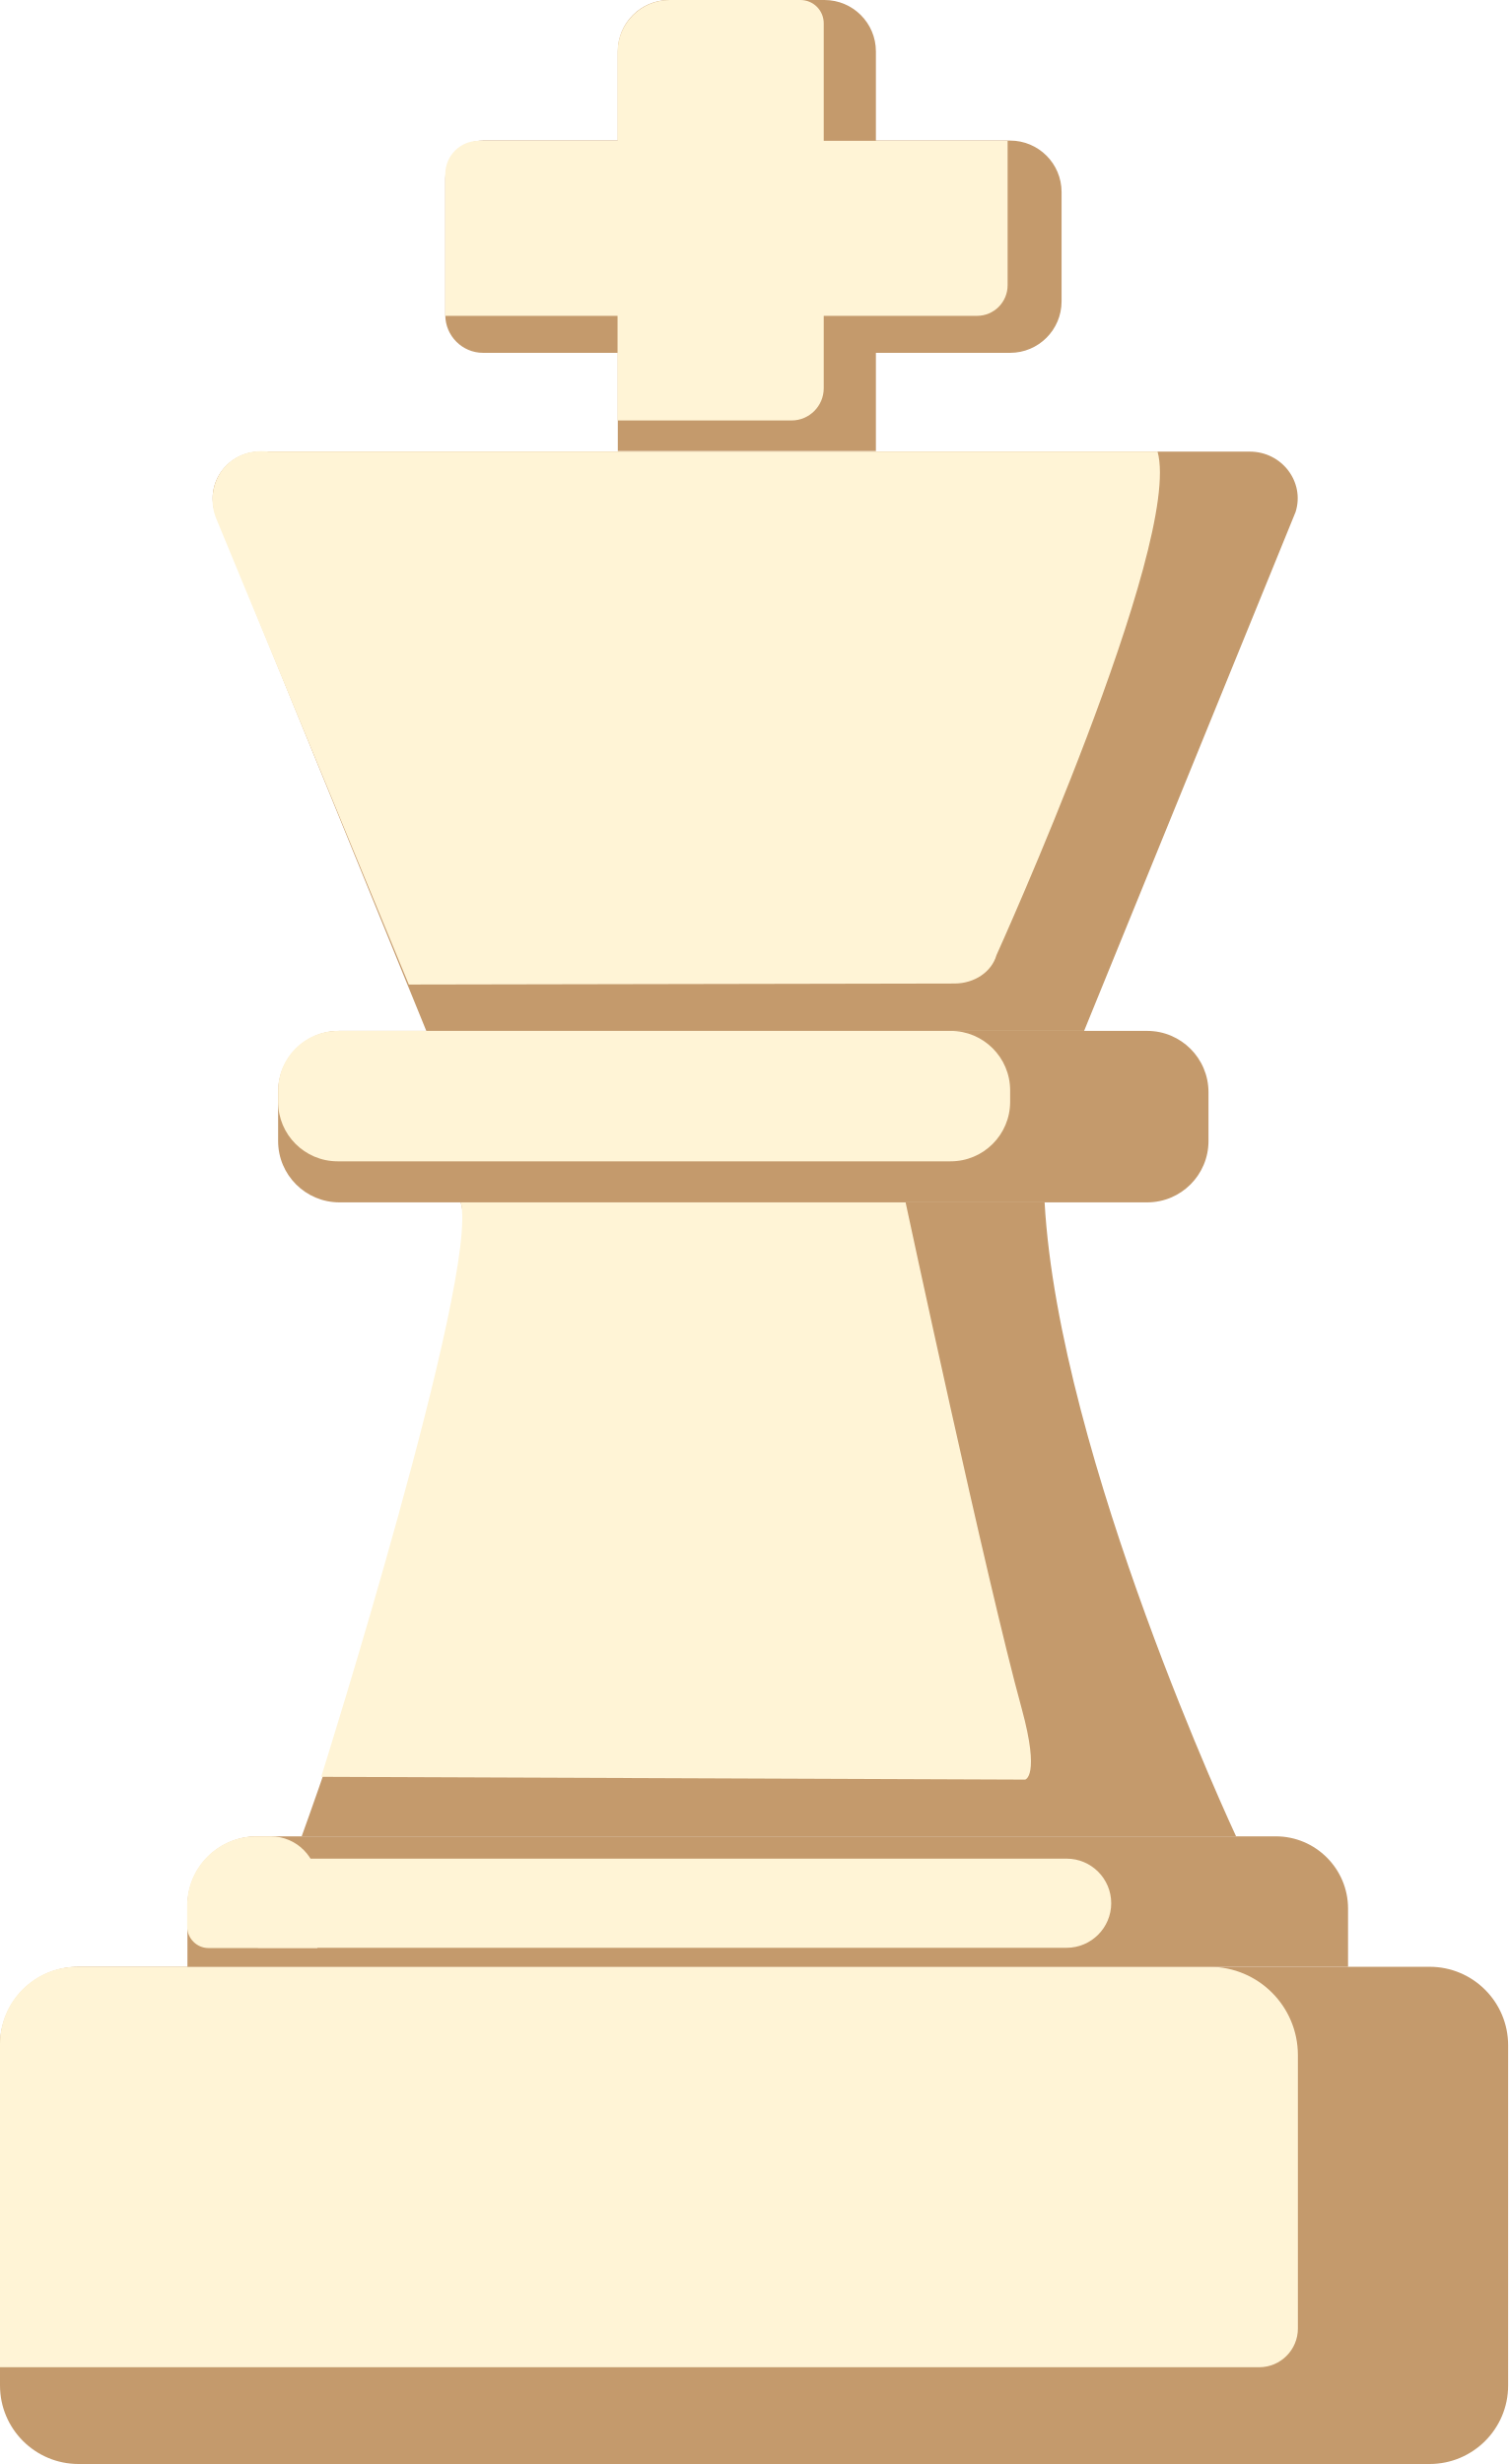
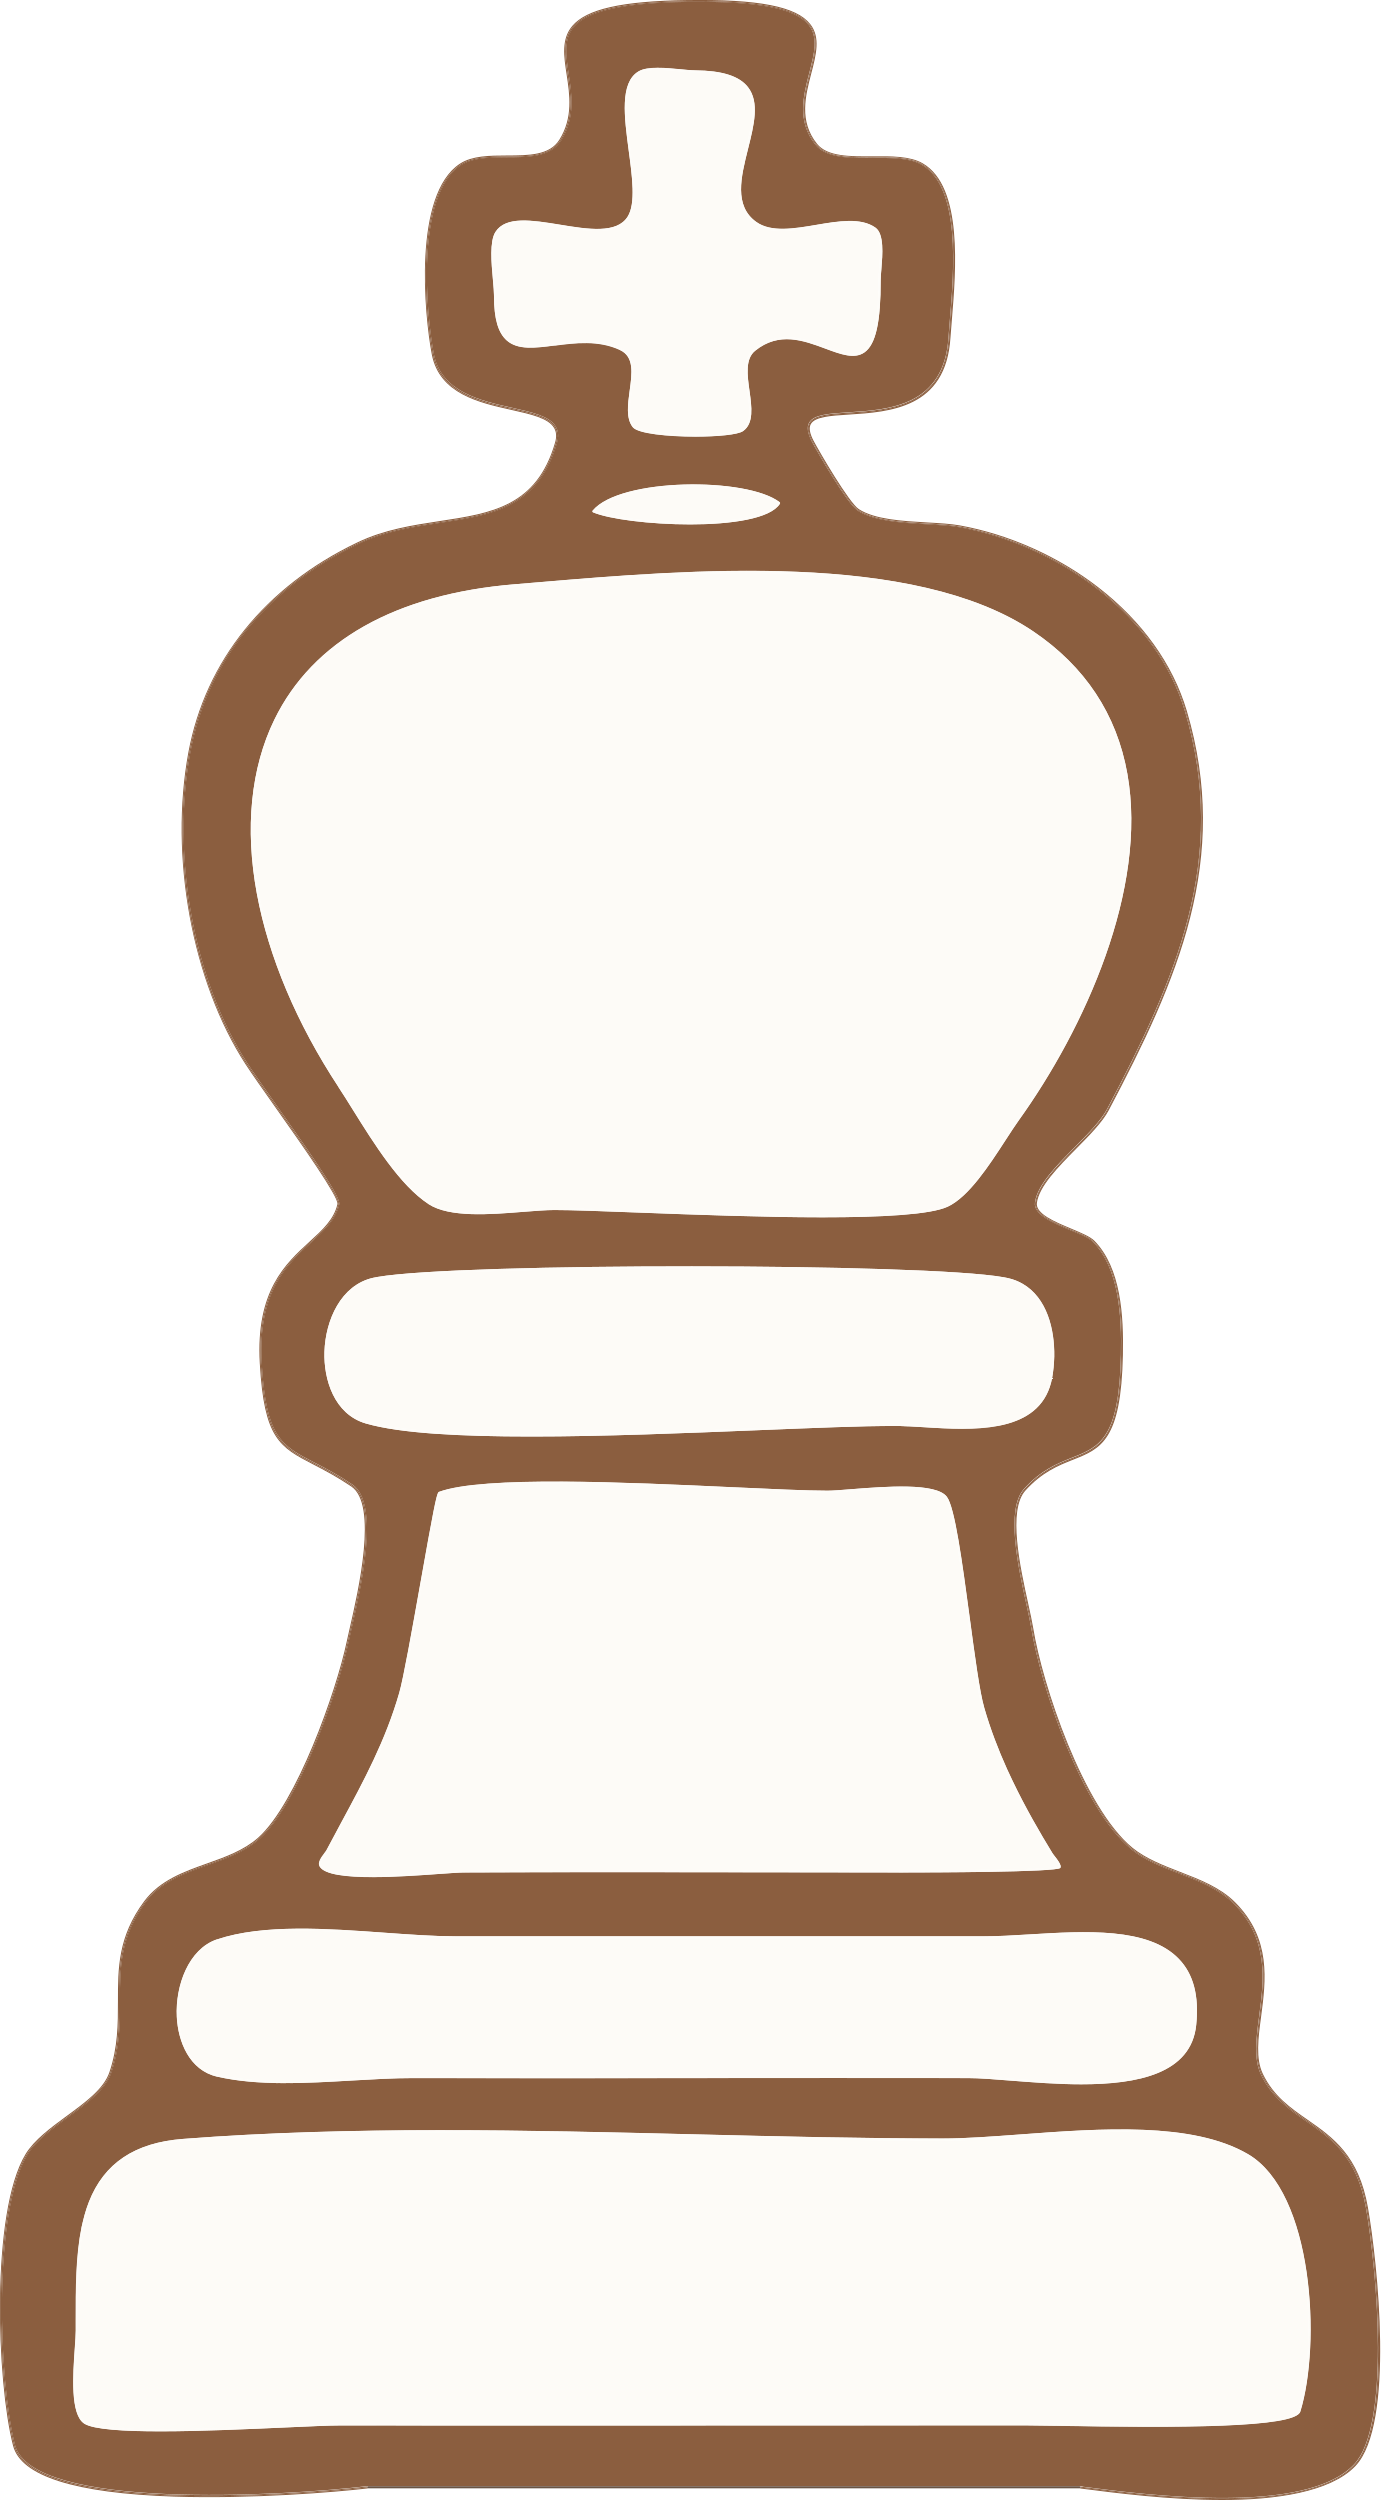
- <svg xmlns="http://www.w3.org/2000/svg" id="Layer_1" data-name="Layer 1" viewBox="0 0 59.54 97.28">
+ <svg xmlns="http://www.w3.org/2000/svg" id="Layer_1" data-name="Layer 1" viewBox="0 0 166.88 302.28">
  <defs>
    <style>
      .cls-1 {
-         fill: #fff4d6;
+         fill: #fdfbf7;
      }

      .cls-2 {
-         fill: #c49a6c;
+         fill: #4a2f1d;
+       }
+ 
+       .cls-3 {
+         fill: #8b5e3f;
      }
    </style>
  </defs>
-   <rect class="cls-2" y="77.65" width="59.54" height="19.63" rx="3.1" ry="3.1" />
-   <path class="cls-1" d="M3.04,77.65h44.71c1.93,0,3.49,1.56,3.49,3.49v10.79c0,.84-.68,1.53-1.53,1.53H0v-12.77c0-1.68,1.36-3.04,3.04-3.04Z" />
-   <path class="cls-2" d="M10.15,72.5h40.22c1.57,0,2.85,1.28,2.85,2.85v2.3H7.4v-2.39c0-1.52,1.24-2.76,2.76-2.76Z" />
-   <g>
-     <path class="cls-1" d="M10.19,73.38h31.92c.97,0,1.76.79,1.76,1.76h0c0,.97-.79,1.76-1.76,1.76H10.19v-3.53h0Z" />
-     <path class="cls-1" d="M10.12,72.5h.57c1.02,0,1.84.83,1.84,1.84v2.57h-4.3c-.46,0-.84-.38-.84-.84v-.85c0-1.5,1.22-2.72,2.72-2.72Z" />
-   </g>
-   <path class="cls-2" d="M48.8,72.5s-6.99-14.93-7.56-25.03h-23.05c1.21,4.46-6.28,25.03-6.28,25.03h36.89Z" />
-   <path class="cls-1" d="M12.68,70.15s6.25-19.83,5.51-22.69h17.56s3.21,15,4.59,20.01c.73,2.68.13,2.79.13,2.79l-27.79-.11Z" />
-   <rect class="cls-2" x="10.98" y="40.7" width="36.73" height="6.77" rx="2.42" ry="2.42" />
-   <rect class="cls-1" x="10.98" y="40.7" width="28.9" height="5.15" rx="2.35" ry="2.35" />
-   <path class="cls-2" d="M42.81,40.7h-25.98l-8.35-20.49c-.37-1.19.54-2.38,1.81-2.38h39.05c1.27,0,2.18,1.2,1.81,2.38l-8.35,20.49Z" />
-   <path class="cls-1" d="M45.69,17.83H10.62c-1.67-.2-2.57,1.31-2.11,2.58l7.63,18.46,21.54-.04c.79,0,1.47-.46,1.66-1.12,0,0,7.36-16.26,6.36-19.88Z" />
-   <path class="cls-2" d="M26.42,0h6.13c1.12,0,2.03.91,2.03,2.03v15.78h-10.19V2.03c0-1.12.91-2.03,2.03-2.03Z" />
-   <path class="cls-2" d="M27.05-2.41h5.41c.82,0,1.49.67,1.49,1.49v20.81c0,1.12-.91,2.03-2.03,2.03h-4.32c-1.12,0-2.03-.91-2.03-2.03V-.92c0-.82.67-1.49,1.49-1.49Z" transform="translate(19.99 39.5) rotate(-90)" />
-   <path class="cls-1" d="M26.44,0h5.16c.51,0,.92.41.92.92v14.41c0,.7-.57,1.27-1.27,1.27h-6.87V2.06c0-1.13.92-2.06,2.06-2.06Z" />
-   <path class="cls-1" d="M18.89,5.56h20.89v5.7c0,.67-.54,1.21-1.21,1.21h-20.99v-5.6c0-.72.59-1.31,1.31-1.31Z" />
+   <path class="cls-3" d="M130.91,300.67c8.06,1.04,26.92,3.48,32.79-2.67,4.39-4.59,2.88-22.89,1.46-31.03-1.08-6.2-4.18-8.37-7.19-10.46-2.14-1.49-4.16-2.9-5.49-5.64-.92-1.91-.59-4.41-.24-7.07.58-4.36,1.23-9.3-3.06-13.62-1.77-1.77-4.23-2.73-6.62-3.65-2.05-.79-4.17-1.61-5.79-2.95-5.96-4.89-10.96-19.78-12.08-26.75-.12-.72-.33-1.69-.58-2.82-1.01-4.58-2.53-11.5-.3-13.98,2.07-2.3,4.07-3.09,5.83-3.79,3.3-1.31,5.69-2.25,5.89-12.44.1-4.65-.2-10.4-3.37-13.64-.45-.46-1.54-.92-2.71-1.4-2.12-.89-4.53-1.9-4.31-3.39.3-2.1,2.6-4.43,4.83-6.68,1.62-1.64,3.15-3.19,3.89-4.59,8.31-15.72,14.75-30.19,9.41-48.13-1.67-5.6-5.34-10.71-10.62-14.79-4.81-3.72-10.72-6.36-16.63-7.43-1.09-.2-2.47-.27-3.93-.36-3-.17-6.4-.36-8.38-1.65-1.28-.83-4.93-7.17-5.57-8.4-.5-.98-.6-1.71-.31-2.23.56-.99,2.42-1.11,4.78-1.26,4.87-.31,11.53-.73,12.07-9.05.04-.63.1-1.37.17-2.16.5-5.97,1.33-15.96-3.4-18.72-1.46-.85-3.75-.83-5.96-.82-2.74.02-5.57.04-6.89-1.6-2.28-2.84-1.46-5.97-.74-8.72.59-2.28,1.11-4.25-.07-5.75-1.59-2.03-6.26-2.92-14.74-2.8-7.67.11-12.01,1.08-13.67,3.04-1.26,1.49-.96,3.43-.62,5.67.38,2.48.81,5.3-.92,8.06-1.25,1.99-3.95,2.01-6.56,2.02-2.02.01-4.11.02-5.52.94-5.58,3.62-4.22,18.05-3.31,22.82.88,4.6,5.61,5.66,9.41,6.51,2.46.55,4.59,1.02,5.34,2.29.32.55.37,1.2.14,1.99-2.29,7.85-7.78,8.68-14.14,9.65-3.28.5-6.66,1.01-9.89,2.56-11.06,5.29-18.27,14.23-20.3,25.19-2.33,12.54.43,27.63,6.86,37.54.75,1.16,2.08,3.03,3.6,5.2,4.4,6.23,7.75,11.07,7.55,11.92-.44,1.92-1.84,3.19-3.45,4.67-2.86,2.61-6.42,5.86-5.93,14.49.51,9.02,2.35,9.97,6.37,12.05,1.32.68,2.81,1.45,4.59,2.65,3.39,2.29,1.04,12.51-.09,17.42-.14.62-.26,1.15-.35,1.56-1.29,6.13-6.13,19.73-10.8,23.89-1.74,1.55-4.03,2.37-6.25,3.16-2.78.99-5.65,2.01-7.49,4.49-3.12,4.2-3.12,7.96-3.12,11.94,0,2.75,0,5.58-1.05,8.68-.7,2.05-2.91,3.68-5.25,5.39-1.91,1.41-3.89,2.86-4.9,4.54-4.2,6.93-3.46,27.44-1.49,35.06,2.05,7.95,32.28,6.21,42.7,4.97h.01s0,0,0,0h86s.01,0,.02,0l.35.05ZM67.07,41.78c-2.39.31-4.46.57-5.8-.61-1.05-.93-1.54-2.62-1.54-5.34,0-.49-.06-1.17-.13-1.96-.19-2.08-.42-4.67.3-5.81,1.24-1.95,4.43-1.43,7.8-.88,3.38.55,6.87,1.12,8.19-.98.99-1.58.55-4.82.13-7.95-.54-4.06-1.11-8.26,1.19-9.61,1.07-.63,3.29-.42,5.08-.25.67.06,1.3.13,1.76.13,3.26.02,5.35.69,6.39,2.04,1.41,1.82.72,4.56,0,7.45-.85,3.39-1.73,6.89,1,8.84,1.79,1.28,4.57.81,7.27.35,2.65-.45,5.39-.91,7.14.34,1.06.76.86,3.23.71,5.03-.04.51-.08.94-.08,1.26.01,5.12-.59,7.83-1.97,8.79-1.21.84-2.83.24-4.71-.46-2.63-.98-5.61-2.09-8.5.26-1.22.99-.95,2.96-.68,4.87.27,1.92.55,3.91-.78,4.84-.62.44-3.1.67-5.76.67-3.33,0-6.95-.36-7.57-1.14-.84-1.06-.6-2.76-.38-4.4.29-2.12.57-4.12-1.17-4.93-2.61-1.21-5.42-.85-7.9-.53ZM94.3,60.89c-1.14,1.84-5.9,2.51-10.84,2.51s-9.82-.64-11.76-1.46c-.04-.02-.06-.05-.07-.09,0-.04,0-.08.02-.11,3.3-3.99,18.64-4.08,22.61-1.02.05.04.06.11.03.17ZM40.93,131.44c-5.04-7.66-8.46-15.74-9.87-23.37-1.47-7.91-.74-15.19,2.11-21.04,4.64-9.53,14.69-15.2,29.07-16.38.93-.08,1.89-.16,2.88-.24,18.06-1.52,45.36-3.83,59.83,5.95,6.25,4.23,10.08,10.01,11.36,17.2,2.49,13.94-5.15,30.79-13.14,41.92-.47.66-1.01,1.49-1.58,2.37-1.98,3.05-4.44,6.85-6.99,8.05-2.09.98-8.06,1.29-15.15,1.29s-15.53-.32-22.17-.57c-4.36-.17-8.13-.31-10.24-.31-1.04,0-2.38.11-3.79.22-3.97.32-8.91.72-11.44-.94-3.46-2.26-6.61-7.33-9.15-11.4-.61-.99-1.2-1.92-1.74-2.74ZM44.25,172.12c-3.87-1.12-5.12-5.37-5.02-8.67.12-3.83,2-8.08,5.9-8.95.16-.03.33-.07.52-.1,9.95-1.73,66.18-1.7,75.73.04.18.03.35.07.5.1.67.15,1.26.39,1.79.7,2.91,1.7,3.85,5.48,3.8,8.78-.02.9-.11,1.77-.25,2.55-1.17,6.4-8.4,6.41-14.26,6.07-.45-.03-.89-.05-1.32-.08-.61-.04-1.2-.08-1.76-.1-.04,0-.08,0-.11,0,0,0,0,0-.01,0-.59-.03-1.16-.05-1.67-.05h-.03c-3.94,0-9.65.24-16.26.51-8.85.36-18.8.77-27.54.77s-15.88-.38-20-1.57ZM39.22,224.09c.11-.15.21-.27.26-.36.6-1.13,1.2-2.25,1.79-3.35,2.76-5.11,5.36-9.94,7.01-15.67.51-1.76,1.56-7.67,2.58-13.38,1.51-8.52,1.92-10.59,2.16-10.89.02-.02.03-.03.05-.04,5.29-1.97,22.76-1.16,35.51-.57,4.77.22,8.89.41,11.48.42.63,0,1.67-.08,2.88-.18,4.08-.33,10.24-.82,11.55.91.98,1.27,1.88,8.02,2.76,14.56.62,4.65,1.21,9.05,1.77,10.97.74,2.57,1.69,5.04,2.74,7.37.22.48.44.96.67,1.43,1.58,3.3,3.31,6.28,4.84,8.78.02.03.04.06.08.11.03.04.08.1.12.16.38.48.69.91.77,1.22.02.1.02.19-.02.27-.29.53-16,.56-19.15.56-5.03,0-10.05-.01-15.08-.02-12.43-.02-25.28-.04-37.92.02-.56,0-1.6.08-2.91.17-2.34.17-5.41.39-8.13.39-3.11,0-5.77-.29-6.35-1.27-.28-.48.21-1.13.56-1.6ZM26.23,234.5c5.59-1.89,13.42-1.31,20.32-.81,3.06.22,5.94.43,8.49.43,10.67,0,21.33,0,32,0,10.67,0,21.33,0,32,0,1.64,0,3.49-.11,5.44-.23,6.73-.41,14.36-.88,18.05,2.96,1.77,1.84,2.46,4.45,2.1,7.98-.6,5.91-7.1,7.18-13.89,7.18-2.92,0-5.89-.24-8.46-.44-2.07-.16-3.86-.31-5.24-.31-10.82-.02-21.82-.01-32.46,0-11.32.01-23.03.03-34.54,0h-.15c-2.29,0-4.72.14-7.3.29-5.62.33-11.43.66-16.35-.47-3.36-.78-4.72-4.25-4.87-7.23-.19-3.77,1.42-8.19,4.85-9.36ZM127.64,293.3c-1.61-.03-2.88-.05-3.6-.05-10.63,0-21.27,0-31.9.01-16.75.01-34.06.02-51.1,0-1.25,0-3.56.11-6.49.24-4.56.21-10.33.47-15.14.47-4.43,0-8.06-.22-9.19-.92-1.74-1.09-1.39-5.96-1.16-9.19.06-.84.11-1.57.11-2.05v-1.21c0-3.87,0-7.85.71-11.34.1-.5.22-.99.36-1.46.15-.55.33-1.08.53-1.59,1.83-4.66,5.54-7.14,11.34-7.59,20.41-1.58,41.6-1.06,62.09-.55,9.83.24,19.99.49,29.85.5,2.68,0,5.88-.24,9.28-.49,9.77-.73,20.83-1.55,27.56,2.37,7.94,4.62,8.86,22.97,6.34,31.14-.6,1.95-14.57,1.97-29.57,1.7Z" />
+   <path class="cls-3" d="M21.03,301.87c9.31.31,19.46-.52,23.51-1-.06,0-.11-.05-.12-.11-7.95.93-40.54,3.38-42.72-5.07-2-7.73-2.74-28.17,1.5-35.16,2.23-3.69,8.86-6.17,10.14-9.91,2.56-7.51-1.14-13.48,4.19-20.65,3.35-4.5,9.86-4.2,13.76-7.67,4.71-4.2,9.49-17.79,10.76-23.82.74-3.54,4.24-16.32.49-18.85-7.36-4.97-10.33-2.83-11.01-14.8-.77-13.43,8.15-13.86,9.38-19.19.28-1.25-8.65-13.19-11.14-17.03-6.76-10.42-9.12-25.55-6.88-37.63,2.18-11.77,9.97-20.31,20.37-25.28,9.46-4.52,20.51-.3,23.96-12.13,1.71-5.91-13.21-1.99-14.89-10.73-1.08-5.62-2.08-19.42,3.36-22.95,3.27-2.13,9.88.53,12.04-2.92C72.76,8.93,59.25.49,83.04.14c26.88-.39,9.39,9.5,15.65,17.31,2.33,2.9,9.5.46,12.81,2.39,5.44,3.17,3.63,15.69,3.29,20.99-.94,14.43-20.21,5.42-16.56,12.48.72,1.37,4.3,7.55,5.53,8.35,2.91,1.89,8.92,1.39,12.27,1.99,11.6,2.1,23.77,10.34,27.34,22.31,5.35,17.98-1.23,32.72-9.42,48.22-1.79,3.39-8.19,7.69-8.7,11.23-.32,2.2,5.71,3.39,6.98,4.69,3.31,3.38,3.5,9.4,3.41,13.73-.31,15.66-5.8,9.69-11.75,16.31-2.73,3.04.33,13.09.91,16.69,1.16,7.19,6.24,21.91,12.04,26.67,3.49,2.86,9.1,3.27,12.42,6.6,7.01,7.06.95,15.81,3.33,20.72,3.23,6.65,10.85,5.57,12.69,16.13,1.12,6.42,3.24,26.2-1.49,31.14-5.97,6.25-25.22,3.7-33.13,2.68,0,.06-.06.11-.12.11h0l.34.04c3.96.51,10.53,1.36,16.9,1.36s13.06-.92,16.1-4.1c4.82-5.03,2.66-24.74,1.52-31.25-1.1-6.31-4.25-8.5-7.29-10.62-2.11-1.47-4.11-2.86-5.41-5.54-.89-1.84-.57-4.31-.22-6.92.58-4.42,1.25-9.42-3.13-13.83-1.8-1.81-4.29-2.77-6.7-3.7-2.03-.79-4.13-1.6-5.73-2.91-5.91-4.85-10.88-19.66-12-26.59-.12-.72-.33-1.7-.58-2.83-1-4.53-2.5-11.37-.36-13.76,2.03-2.25,4-3.03,5.74-3.72,3.39-1.34,5.84-2.31,6.05-12.67.1-4.7-.21-10.51-3.45-13.82-.48-.49-1.6-.96-2.79-1.46-2.04-.85-4.35-1.82-4.16-3.13.29-2.01,2.56-4.31,4.76-6.54,1.63-1.65,3.17-3.21,3.93-4.65,8.33-15.77,14.79-30.29,9.43-48.31-1.69-5.65-5.39-10.81-10.7-14.92-4.84-3.75-10.79-6.4-16.73-7.48-1.11-.2-2.49-.28-3.96-.36-2.97-.17-6.33-.36-8.26-1.61-1.17-.76-4.71-6.83-5.49-8.3-.46-.89-.56-1.55-.31-1.99.5-.88,2.39-1,4.58-1.14,4.96-.32,11.75-.75,12.3-9.28.04-.63.1-1.35.17-2.15.5-6.03,1.35-16.12-3.52-18.95-1.52-.89-3.84-.87-6.09-.85-2.69.02-5.45.04-6.69-1.51-2.2-2.74-1.4-5.8-.7-8.5.59-2.25,1.14-4.37-.11-5.96C96.32.78,91.71-.12,83.04.01c-7.85.12-12.12,1.08-13.85,3.13-1.33,1.58-1.02,3.66-.68,5.87.37,2.44.8,5.21-.88,7.89-1.17,1.88-3.69,1.89-6.35,1.9-2.06.01-4.18.02-5.65.98-5.7,3.7-4.34,18.27-3.42,23.08.92,4.76,5.73,5.84,9.6,6.7,2.4.54,4.48,1,5.18,2.18.29.49.33,1.07.12,1.79-2.24,7.7-7.66,8.52-13.93,9.47-3.29.5-6.7,1.02-9.96,2.58-11.14,5.32-18.39,14.33-20.44,25.37-2.34,12.6.44,27.76,6.9,37.72.76,1.17,2.08,3.04,3.61,5.21,3.25,4.6,7.7,10.91,7.51,11.72-.43,1.84-1.79,3.09-3.38,4.54-2.9,2.65-6.51,5.94-6.01,14.69.52,9.16,2.39,10.13,6.5,12.26,1.31.68,2.8,1.45,4.56,2.64,3.25,2.19.84,12.68-.19,17.16-.14.62-.27,1.15-.35,1.56-1.28,6.1-6.1,19.63-10.72,23.75-1.71,1.52-3.97,2.33-6.17,3.11-2.81,1-5.72,2.04-7.61,4.58-3.17,4.27-3.17,8.07-3.17,12.09,0,2.73,0,5.54-1.04,8.6-.68,1.98-2.85,3.58-5.16,5.27-1.93,1.42-3.93,2.89-4.97,4.61-4.23,6.98-3.5,27.6-1.51,35.26.95,3.68,7.49,5.75,19.45,6.15Z" />
+   <path class="cls-3" d="M9.88,269.27c-.72,3.49-.72,7.47-.71,11.34v1.21s0-1.21,0-1.21c0-3.87,0-7.85.71-11.34Z" />
+   <path class="cls-3" d="M41.04,293.27c17.04.02,34.35,0,51.1,0-16.75.01-34.06.02-51.1,0Z" />
+   <path class="cls-3" d="M50.04,251.27c11.51.03,23.22.02,34.54,0-11.32.01-23.03.03-34.54,0Z" />
+   <path class="cls-3" d="M42.6,251.56c2.57-.15,5-.29,7.3-.29h.15s-.1,0-.15,0c-2.29,0-4.73.14-7.3.29Z" />
+   <path class="cls-3" d="M44.54,300.62h-.01c-10.43,1.24-40.65,2.98-42.7-4.97-1.97-7.63-2.72-28.14,1.49-35.06,1.01-1.68,2.99-3.13,4.9-4.54,2.34-1.72,4.54-3.34,5.25-5.39,1.06-3.09,1.05-5.93,1.05-8.68,0-3.98,0-7.74,3.12-11.94,1.84-2.48,4.72-3.5,7.49-4.49,2.21-.79,4.5-1.61,6.25-3.16,4.66-4.16,9.51-17.76,10.8-23.89.08-.41.21-.94.35-1.56,1.13-4.91,3.48-15.13.09-17.42-1.78-1.2-3.27-1.97-4.59-2.65-4.02-2.08-5.86-3.03-6.37-12.05-.5-8.63,3.07-11.88,5.93-14.49,1.61-1.47,3.01-2.74,3.45-4.67.19-.86-3.16-5.69-7.55-11.92-1.53-2.17-2.85-4.04-3.6-5.2-6.43-9.91-9.19-25-6.86-37.54,2.03-10.96,9.24-19.9,20.3-25.19,3.23-1.54,6.61-2.06,9.89-2.56,6.36-.97,11.85-1.8,14.14-9.65.23-.79.18-1.44-.14-1.99-.75-1.27-2.88-1.75-5.34-2.29-3.8-.85-8.52-1.91-9.41-6.51-.92-4.77-2.28-19.2,3.31-22.82,1.41-.92,3.5-.93,5.52-.94,2.61-.01,5.31-.03,6.56-2.02,1.73-2.76,1.3-5.58.92-8.06-.34-2.24-.64-4.18.62-5.67,1.66-1.96,6-2.93,13.67-3.04,8.48-.12,13.15.77,14.74,2.8,1.17,1.5.66,3.47.07,5.75-.72,2.76-1.54,5.88.74,8.72,1.32,1.64,4.15,1.62,6.89,1.6,2.21-.02,4.5-.03,5.96.82,4.73,2.76,3.9,12.75,3.4,18.72-.07.79-.13,1.53-.17,2.16-.54,8.32-7.2,8.74-12.07,9.05-2.36.15-4.22.27-4.78,1.26-.3.53-.2,1.26.31,2.23.65,1.23,4.29,7.56,5.57,8.4,1.98,1.29,5.38,1.48,8.38,1.65,1.46.08,2.84.16,3.93.36,5.91,1.07,11.81,3.71,16.63,7.43,5.27,4.08,8.95,9.19,10.62,14.79,5.34,17.93-1.1,32.41-9.41,48.13-.74,1.41-2.27,2.95-3.89,4.59-2.22,2.25-4.52,4.58-4.83,6.68-.22,1.49,2.19,2.5,4.31,3.39,1.16.49,2.26.95,2.71,1.4,3.17,3.24,3.47,8.99,3.37,13.64-.2,10.19-2.59,11.14-5.89,12.44-1.76.7-3.76,1.49-5.83,3.79-2.23,2.48-.71,9.4.3,13.98.25,1.13.46,2.1.58,2.82,1.12,6.96,6.12,21.85,12.08,26.75,1.63,1.33,3.75,2.15,5.79,2.95,2.38.92,4.85,1.87,6.62,3.65,4.29,4.32,3.64,9.26,3.06,13.62-.35,2.65-.68,5.16.24,7.07,1.33,2.74,3.35,4.15,5.49,5.64,3,2.09,6.11,4.25,7.19,10.46,1.42,8.14,2.93,26.45-1.46,31.03-5.87,6.14-24.74,3.71-32.79,2.67l-.35-.05s0,0-.02,0c.07,0,.12.06.12.12,0,0,0,0,0,.02,7.91,1.02,27.16,3.57,33.13-2.68,4.73-4.94,2.61-24.72,1.49-31.14-1.84-10.56-9.46-9.48-12.69-16.13-2.38-4.91,3.68-13.66-3.33-20.72-3.32-3.33-8.93-3.74-12.42-6.6-5.8-4.76-10.88-19.48-12.04-26.67-.58-3.6-3.64-13.65-.91-16.69,5.95-6.62,11.44-.65,11.75-16.31.09-4.33-.1-10.35-3.41-13.73-1.27-1.3-7.3-2.49-6.98-4.69.51-3.54,6.91-7.84,8.7-11.23,8.19-15.5,14.77-30.24,9.42-48.22-3.57-11.97-15.74-20.21-27.34-22.31-3.35-.6-9.36-.1-12.27-1.99-1.23-.8-4.81-6.98-5.53-8.35-3.65-7.06,15.62,1.95,16.56-12.48.34-5.3,2.15-17.82-3.29-20.99-3.31-1.93-10.48.51-12.81-2.39C92.43,9.64,109.92-.25,83.04.14c-23.79.35-10.28,8.79-15.31,16.83-2.16,3.45-8.77.79-12.04,2.92-5.44,3.53-4.44,17.33-3.36,22.95,1.68,8.74,16.6,4.82,14.89,10.73-3.45,11.83-14.5,7.61-23.96,12.13-10.4,4.97-18.19,13.51-20.37,25.28-2.24,12.08.12,27.21,6.88,37.63,2.49,3.84,11.42,15.78,11.14,17.03-1.23,5.33-10.15,5.76-9.38,19.19.68,11.97,3.65,9.83,11.01,14.8,3.75,2.53.25,15.31-.49,18.85-1.27,6.03-6.05,19.62-10.76,23.82-3.9,3.47-10.41,3.17-13.76,7.67-5.33,7.17-1.63,13.14-4.19,20.65-1.28,3.74-7.91,6.22-10.14,9.91-4.24,6.99-3.5,27.43-1.5,35.16,2.18,8.45,34.77,6,42.72,5.07,0,0,0,0,0-.01,0-.07.05-.12.12-.12Z" />
+   <path class="cls-3" d="M56.04,226.4c12.64-.06,25.5-.04,37.92-.02-12.43-.02-25.28-.04-37.92.02Z" />
+   <path class="cls-3" d="M127.33,224.2s-.06-.08-.08-.11c-1.53-2.51-3.26-5.48-4.84-8.78,1.58,3.3,3.31,6.28,4.84,8.78.02.03.04.06.08.11Z" />
+   <path class="cls-3" d="M109.88,172.47c.57.03,1.16.07,1.76.1.43.03.87.05,1.32.08-.45-.03-.89-.05-1.32-.08-.61-.04-1.2-.07-1.76-.1Z" />
+   <path class="cls-3" d="M114.47,180.97c-1.31-1.73-7.47-1.23-11.55-.91,4.08-.33,10.24-.82,11.55.91Z" />
+   <path class="cls-3" d="M121.39,154.44c-9.55-1.74-65.79-1.77-75.73-.04,9.95-1.73,66.18-1.7,75.73.04Z" />
+   <path class="cls-3" d="M127.48,164.03c-.02.9-.11,1.77-.25,2.55.14-.78.23-1.65.25-2.55Z" />
+   <path class="cls-1" d="M33.4,87.14c-2.83,5.81-3.55,13.03-2.09,20.89,1.41,7.59,4.81,15.64,9.83,23.28.54.82,1.12,1.76,1.74,2.75,2.52,4.05,5.66,9.1,9.07,11.33,2.46,1.61,7.35,1.22,11.29.9,1.42-.11,2.75-.22,3.81-.22,2.12,0,5.89.14,10.25.31,13.15.5,33.04,1.25,37.2-.7,2.49-1.17,4.92-4.94,6.88-7.96.57-.88,1.11-1.72,1.59-2.38,7.96-11.08,15.58-27.87,13.1-41.73-1.27-7.12-5.06-12.85-11.26-17.03-14.4-9.73-41.64-7.43-59.67-5.91-.99.08-1.96.17-2.88.24-14.29,1.18-24.27,6.8-28.87,16.25Z" />
+   <path class="cls-1" d="M94.02,60.86c-3.92-2.83-18.7-2.73-22.06.92,4.31,1.67,19.79,2.26,22.06-.92Z" />
+   <path class="cls-1" d="M108.08,172.16h0c1.05,0,2.28.08,3.57.16,6.29.4,14.1.89,15.33-5.79.75-4.06,0-10.55-5.15-11.75-8.03-1.87-68.19-1.9-76.64-.04-2.63.58-5.54,3.56-5.71,8.71-.1,3.21,1.1,7.34,4.84,8.42.78.22,1.68.42,2.69.59.61.1,1.26.19,1.95.28,10.32,1.25,28.77.5,42.81-.07,6.61-.27,12.32-.5,16.27-.51h.03Z" />
+   <path class="cls-1" d="M12.56,263.42c-3.16,4.22-3.15,10.78-3.15,17.19v1.21c0,.49-.05,1.22-.11,2.07-.21,2.97-.57,7.95,1.04,8.96,2.29,1.42,15.47.81,24.19.41,2.93-.13,5.25-.24,6.5-.24,17.03.02,34.35,0,51.1,0,10.63,0,21.27-.01,31.9-.01.72,0,1.99.02,3.6.05,7.85.14,28.7.52,29.33-1.52,2.5-8.11,1.62-26.29-6.22-30.85-6.66-3.89-17.69-3.06-27.41-2.34-3.4.25-6.6.49-9.29.49-9.87,0-20.03-.26-29.86-.5-10.17-.25-20.51-.51-30.84-.51s-20.95.26-31.22,1.06c-3.58.28-6.15,1.31-8,2.88-.59.5-1.11,1.06-1.56,1.66Z" />
+   <path class="cls-1" d="M26.3,250.85c2.44.56,5.11.76,7.87.78s5.61-.15,8.41-.31c2.58-.15,5.01-.29,7.31-.29.05,0,.1,0,.15,0,5.76.02,11.56.02,17.34.02s11.54,0,17.2-.02c6.36,0,12.85-.02,19.35-.02h.04c4.36,0,8.73,0,13.07.01,1.4,0,3.19.14,5.26.31,8.46.67,21.25,1.69,22.08-6.52.35-3.45-.32-5.99-2.03-7.78-3.61-3.76-11.18-3.29-17.86-2.89-1.96.12-3.81.23-5.46.23-10.67-.01-21.33,0-32,0-10.67,0-21.33,0-32,0-2.55,0-5.44-.21-8.5-.43-6.88-.5-14.68-1.07-20.22.8h0c-3.32,1.12-4.87,5.43-4.68,9.11.14,2.9,1.45,6.26,4.67,7Z" />
+   <path class="cls-1" d="M53.12,226.33c1.32-.09,2.35-.17,2.92-.17,12.65-.06,25.5-.04,37.93-.02,5.02,0,10.05.02,15.07.02,5.65,0,18.17-.11,18.94-.44.05-.21-.53-.95-.73-1.2-.1-.13-.18-.23-.21-.29-2.81-4.6-6.29-10.76-8.27-17.65-.56-1.94-1.15-6.35-1.78-11.01-.83-6.2-1.77-13.22-2.71-14.44-.15-.2-.39-.37-.69-.51-2.09-.98-7.34-.56-10.65-.3-1.21.1-2.26.18-2.9.18-2.6,0-6.72-.2-11.5-.42-12.71-.59-30.1-1.4-35.38.54-.24.46-1.17,5.69-2.07,10.75-1.02,5.72-2.07,11.64-2.58,13.41-1.65,5.75-4.26,10.6-7.03,15.72-.59,1.1-1.19,2.22-1.79,3.35-.06.11-.16.24-.28.4-.29.39-.74.98-.54,1.32,1.02,1.71,9.62,1.1,14.25.76Z" />
+   <path class="cls-1" d="M76.39,47.28c-.22,1.59-.45,3.24.32,4.21,1.03,1.29,11.69,1.34,12.99.43,1.2-.84.94-2.67.67-4.6-.28-1.97-.56-4.02.77-5.1,3.01-2.44,6.19-1.26,8.75-.3,1.13.42,2.17.81,3.05.85.35.02.68-.03.98-.14.15-.06.3-.12.44-.22,1.28-.89,1.88-3.62,1.86-8.58,0-.33.04-.77.08-1.28.13-1.65.34-4.13-.61-4.81-1.67-1.19-4.24-.76-6.96-.29-2.74.47-5.58.95-7.45-.4-2.87-2.05-1.97-5.64-1.1-9.11.71-2.83,1.38-5.51.05-7.24-.99-1.28-3.02-1.92-6.2-1.94-.47,0-1.1-.06-1.78-.13-1.75-.17-3.92-.38-4.93.21h0c-2.16,1.26-1.6,5.38-1.07,9.36.45,3.32.87,6.46-.17,8.12-1.41,2.25-4.99,1.66-8.45,1.1-3.29-.54-6.39-1.04-7.55.76-.68,1.07-.45,3.61-.26,5.66.07.79.13,1.48.13,1.99,0,2.6.47,4.29,1.46,5.15,1.26,1.11,3.28.85,5.61.55,1.18-.15,2.43-.31,3.71-.31,1.44,0,2.91.21,4.33.87,1.91.89,1.6,3.08,1.31,5.19Z" />
+   <path class="cls-1" d="M108.08,172.16c1.05,0,2.28.08,3.58.16-1.3-.08-2.52-.16-3.57-.16h0Z" />
+   <path class="cls-1" d="M70.75,41.22c-1.27,0-2.53.16-3.71.31,1.18-.15,2.43-.31,3.71-.31Z" />
+   <path class="cls-1" d="M103.93,42.63c-.3.11-.63.16-.98.14.35.02.68-.03.98-.14Z" />
+   <path class="cls-1" d="M113.59,180.61c.3.14.53.31.69.51-.15-.2-.39-.37-.69-.51Z" />
+   <path class="cls-1" d="M84.59,251.02c6.36,0,12.86-.02,19.37-.02h-.01c-6.5,0-12.99,0-19.35.02Z" />
+   <path class="cls-1" d="M34.17,251.62c-2.76-.02-5.43-.21-7.87-.78,2.44.56,5.11.76,7.87.78Z" />
+   <path class="cls-1" d="M77.3,146.36c13.16.5,33.04,1.25,37.2-.7-4.17,1.95-24.05,1.19-37.2.7Z" />
+   <path class="cls-1" d="M41.04,293.02c17.04.02,34.35,0,51.1,0-16.75.01-34.06.02-51.1,0Z" />
+   <path class="cls-1" d="M67.39,251.04c-5.78,0-11.59,0-17.34-.02,5.76.02,11.56.02,17.34.02Z" />
+   <path class="cls-1" d="M48.96,172.74c10.32,1.25,28.77.5,42.81-.07-14.04.57-32.49,1.33-42.81.07Z" />
+   <path class="cls-1" d="M128.21,225.57c-.07-.31-.39-.74-.77-1.22-.05-.06-.09-.11-.12-.16.03.04.08.1.12.16.38.48.69.91.77,1.22Z" />
+   <path class="cls-1" d="M26.25,251.09c4.92,1.14,10.73.8,16.35.47-5.62.33-11.43.66-16.35-.47Z" />
+   <path class="cls-1" d="M84.59,251.27c10.64-.01,21.64-.03,32.46,0-10.82-.02-21.82-.01-32.46,0Z" />
+   <path class="cls-1" d="M108.08,172.41c.52,0,1.08.02,1.67.05-.59-.03-1.15-.05-1.67-.05h0Z" />
+   <path class="cls-1" d="M112.96,172.65c5.87.34,13.09.33,14.26-6.07-1.17,6.4-8.4,6.4-14.26,6.07Z" />
+   <path class="cls-1" d="M127.48,164.03c.06-3.31-.89-7.09-3.8-8.78,2.91,1.7,3.85,5.48,3.8,8.78Z" />
+   <path class="cls-1" d="M51.81,145.58c2.53,1.66,7.47,1.26,11.44.94-3.97.32-8.91.72-11.44-.94Z" />
+   <path class="cls-1" d="M50.85,191.32c1.51-8.52,1.92-10.59,2.16-10.89-.24.3-.64,2.37-2.16,10.89Z" />
+   <path class="cls-1" d="M74.97,42.31c1.74.81,1.46,2.81,1.17,4.93-.23,1.65-.46,3.35.38,4.4.62.78,4.24,1.14,7.57,1.14,2.66,0,5.14-.23,5.76-.67,1.32-.93,1.04-2.92.78-4.84-.27-1.91-.54-3.88.68-4.87,2.9-2.35,5.88-1.24,8.5-.26,1.88.7,3.5,1.3,4.71.46,1.38-.96,1.98-3.67,1.97-8.79,0-.31.04-.75.08-1.26.15-1.8.35-4.27-.71-5.03-1.75-1.25-4.49-.79-7.14-.34-2.69.46-5.48.93-7.27-.35-2.73-1.95-1.85-5.45-1-8.84.73-2.89,1.41-5.63,0-7.45-1.04-1.35-3.13-2.01-6.39-2.04-.46,0-1.09-.06-1.76-.13-1.79-.17-4.01-.39-5.08.25-2.3,1.35-1.73,5.55-1.19,9.61.42,3.13.86,6.37-.13,7.95-1.32,2.11-4.81,1.54-8.19.98-3.37-.55-6.55-1.07-7.8.88-.72,1.14-.49,3.73-.3,5.81.07.79.13,1.47.13,1.96,0,2.71.49,4.41,1.54,5.34,1.35,1.19,3.41.92,5.8.61,2.48-.32,5.29-.68,7.9.53ZM59.85,35.83c0-1.8-.82-6.18.15-7.71,2.46-3.85,13.32,2.39,15.99-1.86,2.28-3.65-2.73-15.17,1.28-17.52,1.44-.85,5.12-.11,6.77-.1,14.85.11.66,13.56,7.32,18.31,3.62,2.59,10.95-1.78,14.41.69,1.29.93.58,4.77.58,6.19.05,17.99-7.9,2.62-15.13,8.49-2.54,2.06,1.08,7.92-1.45,9.7-1.39.98-12.13.84-13.16-.45-1.83-2.3,1.67-7.85-1.59-9.37-6.94-3.23-15.18,4.54-15.17-6.37Z" />
+   <path class="cls-1" d="M71.66,61.75s-.03.07-.02.11c0,.04.04.07.07.09,1.93.82,6.93,1.46,11.76,1.46s9.7-.67,10.84-2.51c.03-.05.02-.13-.03-.17-3.97-3.06-19.31-2.97-22.61,1.02ZM71.75,61.83c3.19-3.86,18.52-4.02,22.44-1-2.11,3.41-18.28,2.76-22.44,1Z" />
+   <path class="cls-1" d="M157.21,291.6c2.52-8.18,1.6-26.52-6.34-31.14-6.73-3.92-17.79-3.1-27.56-2.37-3.39.25-6.59.49-9.28.49-9.87,0-20.03-.26-29.85-.5-20.49-.5-41.68-1.03-62.09.55v.12c30.25-2.34,61.61-.08,91.94-.05,10.21,0,27.69-3.44,36.77,1.86,7.97,4.64,8.7,23.15,6.28,31-.78,2.52-28.4,1.56-33.05,1.56-27.67,0-55.33.05-83,.02-5.01,0-27.66,1.73-30.76-.19-2.13-1.33-.99-8.85-.99-11.13.01-10.44-.54-22.04,12.82-23.07h0v-.12c-5.81.45-9.52,2.93-11.35,7.59-.2.51-.38,1.04-.53,1.59-.13.48-.25.97-.36,1.46-.72,3.49-.72,7.47-.71,11.34v1.21c0,.48-.05,1.21-.11,2.05-.23,3.23-.58,8.1,1.16,9.19,1.13.7,4.75.92,9.19.92,4.82,0,10.59-.27,15.14-.47,2.93-.13,5.24-.24,6.49-.24,17.04.02,34.35,0,51.1,0,10.63,0,21.27-.01,31.9-.01.71,0,1.99.02,3.6.05,15,.27,28.97.25,29.57-1.7Z" />
+   <path class="cls-1" d="M26.25,251.09c4.92,1.14,10.73.8,16.35.47,2.57-.15,5-.29,7.3-.29.05,0,.1,0,.15,0,11.51.03,23.22.02,34.54,0,10.64-.01,21.64-.03,32.46,0,1.39,0,3.18.14,5.24.31,2.58.2,5.54.44,8.46.44,6.79,0,13.29-1.27,13.89-7.18.36-3.53-.33-6.14-2.1-7.98-3.69-3.84-11.32-3.37-18.05-2.96-1.95.12-3.8.23-5.44.23-10.67,0-21.33,0-32,0-10.67,0-21.33,0-32,0-2.54,0-5.43-.21-8.49-.43-6.91-.5-14.73-1.08-20.32.81-3.43,1.16-5.04,5.59-4.85,9.36.15,2.99,1.51,6.46,4.87,7.23ZM26.27,234.62c7.98-2.69,20.34-.37,28.77-.37,21.33.02,42.67-.01,64,.01,9.75,0,26.94-3.99,25.47,10.57-1.04,10.28-20.14,6.33-27.47,6.32-22.33-.05-44.67.06-67,0-7.38-.02-16.59,1.48-23.77-.18-6.67-1.54-6.08-14.29,0-16.35Z" />
+   <path class="cls-1" d="M91.79,172.92c6.61-.27,12.32-.5,16.26-.51h.04c.52,0,1.08.02,1.67.05,0,0,0,0,.01,0,.04,0,.08,0,.11,0,.57.03,1.16.07,1.76.1.43.03.87.05,1.32.08,5.87.33,13.09.33,14.26-6.07.14-.78.23-1.65.25-2.55.06-3.31-.89-7.09-3.8-8.78-.53-.31-1.12-.55-1.79-.7-.15-.03-.32-.07-.5-.1-9.55-1.74-65.79-1.77-75.73-.04-.19.03-.37.07-.52.1-3.91.86-5.78,5.12-5.9,8.95-.11,3.3,1.15,7.55,5.02,8.67,4.11,1.19,11.48,1.57,20,1.57s18.69-.41,27.54-.77ZM44.28,172c-7.16-2.07-6.23-15.8.88-17.37,8.39-1.85,68.46-1.88,76.7.04,5.15,1.2,6.05,7.52,5.24,11.89-1.51,8.24-13.1,5.72-19.06,5.73-14.2.02-52.25,3.03-63.76-.29Z" />
+   <path class="cls-1" d="M45.14,154.5c.16-.03.33-.07.52-.1-.19.03-.37.07-.52.1Z" />
+   <path class="cls-1" d="M51.81,145.58c2.53,1.66,7.47,1.26,11.44.94,1.41-.11,2.74-.22,3.79-.22,2.11,0,5.88.14,10.24.31,6.64.25,14.98.57,22.17.57s13.05-.31,15.15-1.29c2.55-1.2,5.01-5,6.99-8.05.57-.88,1.11-1.71,1.58-2.37,7.99-11.13,15.63-27.98,13.14-41.92-1.28-7.18-5.11-12.97-11.36-17.2-14.47-9.78-41.76-7.48-59.83-5.95-.99.08-1.96.17-2.88.24-14.38,1.19-24.43,6.85-29.07,16.38-2.85,5.85-3.58,13.13-2.11,21.04,1.42,7.63,4.83,15.71,9.87,23.37.54.82,1.12,1.75,1.74,2.74,2.54,4.07,5.69,9.14,9.15,11.4ZM62.25,70.77h0s0,0,0,0c17.5-1.44,47.39-4.61,62.63,5.69,20.94,14.15,9.92,42.6-1.81,58.94-2.06,2.87-5.25,8.84-8.52,10.38-5.6,2.62-39.1.4-47.51.4-3.98,0-11.77,1.52-15.16-.7-4.27-2.79-8.08-9.9-10.85-14.11-17.33-26.32-15.48-57.57,21.22-60.6Z" />
+   <path class="cls-1" d="M45.01,226.96c2.72,0,5.79-.22,8.13-.39,1.31-.09,2.35-.17,2.91-.17,12.64-.06,25.5-.04,37.92-.02,5.02,0,10.05.02,15.08.02,3.15,0,18.86-.03,19.15-.56.04-.08.04-.17.02-.27-.07-.31-.39-.74-.77-1.22-.05-.06-.09-.11-.12-.16-.03-.04-.06-.08-.08-.11-1.53-2.51-3.26-5.48-4.84-8.78-.23-.47-.45-.95-.67-1.43-1.05-2.33-2-4.8-2.74-7.37-.56-1.92-1.14-6.32-1.77-10.97-.88-6.53-1.78-13.29-2.76-14.56-1.31-1.72-7.47-1.23-11.55-.91-1.21.1-2.25.18-2.88.18-2.59,0-6.71-.2-11.48-.42-12.75-.59-30.22-1.41-35.51.57-.01,0-.03.02-.05.04-.24.3-.64,2.37-2.16,10.89-1.02,5.72-2.07,11.63-2.58,13.38-1.65,5.73-4.25,10.56-7.01,15.67-.6,1.1-1.2,2.22-1.79,3.35-.05.09-.14.22-.26.36-.36.47-.84,1.11-.56,1.6.58.98,3.24,1.27,6.35,1.27ZM39.58,223.79c3.34-6.35,6.8-12.06,8.81-19.05,1.02-3.52,4.28-24.08,4.7-24.23,7.24-2.7,37.41-.16,46.95-.14,2.7,0,12.67-1.5,14.33.68,1.65,2.14,3.18,20.88,4.51,25.49,1.81,6.28,4.87,12.07,8.26,17.62.15.24,1.11,1.3.94,1.63-.24.44-16.82.49-19.04.49-17.67-.01-35.33-.08-53,0-2.66.02-15.94,1.61-17.28-.65-.32-.55.61-1.45.82-1.84Z" />
+   <path class="cls-1" d="M10.35,292.85c2.29,1.42,15.47.81,24.19.41-8.72.4-21.9,1.01-24.19-.41Z" />
+   <path class="cls-1" d="M12.56,263.42c-3.16,4.22-3.15,10.78-3.15,17.19v1.21s0-1.21,0-1.21c0-6.42-.02-12.97,3.15-17.19Z" />
+   <path class="cls-1" d="M98.74,27.44c-2.74.46-5.58.95-7.45-.4,1.87,1.34,4.71.86,7.45.4Z" />
+   <path class="cls-1" d="M113.59,180.61c-2.09-.98-7.34-.56-10.65-.3,3.31-.26,8.56-.68,10.65.3Z" />
+   <path class="cls-1" d="M103.95,251.01c4.37,0,8.75,0,13.09.01-4.34,0-8.71-.01-13.07-.01h-.03Z" />
+   <path class="cls-1" d="M102.94,42.77c-.89-.04-1.92-.43-3.05-.85,1.13.42,2.17.81,3.05.85Z" />
+   <path class="cls-1" d="M42.58,251.31c2.57-.15,5.01-.29,7.31-.29h.15s-.1,0-.15,0c-2.3,0-4.74.14-7.31.29Z" />
+   <path class="cls-1" d="M56.04,226.15c12.64-.06,25.5-.04,37.93-.02-12.43-.02-25.28-.04-37.93.02Z" />
+   <path class="cls-1" d="M90.24,10.7c-.99-1.28-3.02-1.92-6.2-1.94,3.18.02,5.21.66,6.2,1.94Z" />
+   <path class="cls-1" d="M56.04,226.28c17.67-.08,35.33-.01,53,0,2.22,0,18.8-.05,19.04-.49.17-.33-.79-1.39-.94-1.63-3.39-5.55-6.45-11.34-8.26-17.62-1.33-4.61-2.86-23.35-4.51-25.49-1.66-2.18-11.63-.68-14.33-.68-9.54-.02-39.71-2.56-46.95.14-.42.15-3.68,20.71-4.7,24.23-2.01,6.99-5.47,12.7-8.81,19.05-.21.39-1.14,1.29-.82,1.84,1.34,2.26,14.62.67,17.28.65ZM39.42,224.24c.12-.16.22-.29.28-.4.6-1.13,1.2-2.25,1.79-3.35,2.76-5.13,5.37-9.97,7.03-15.72.51-1.77,1.56-7.69,2.58-13.41.9-5.06,1.83-10.29,2.07-10.75,5.28-1.94,22.67-1.13,35.38-.54,4.77.22,8.9.41,11.5.42.64,0,1.68-.08,2.9-.18,3.31-.26,8.56-.68,10.65.3.3.14.53.31.69.51.94,1.22,1.88,8.24,2.71,14.44.62,4.66,1.22,9.07,1.78,11.01,1.99,6.89,5.46,13.05,8.27,17.65.04.06.12.16.21.29.19.25.77.99.73,1.2-.77.33-13.29.44-18.94.44-5.03,0-10.05-.01-15.07-.02-12.43-.02-25.28-.04-37.93.02-.57,0-1.61.08-2.92.17-4.62.33-13.23.95-14.25-.76-.2-.34.25-.93.54-1.32Z" />
+   <path class="cls-1" d="M75.02,42.2c3.26,1.52-.24,7.07,1.59,9.37,1.03,1.29,11.77,1.43,13.16.45,2.53-1.78-1.09-7.64,1.45-9.7,7.23-5.87,15.18,9.5,15.13-8.49,0-1.42.71-5.26-.58-6.19-3.46-2.47-10.79,1.9-14.41-.69-6.66-4.75,7.53-18.2-7.32-18.31-1.65-.01-5.33-.75-6.77.1-4.01,2.35,1,13.87-1.28,17.52-2.67,4.25-13.53-1.99-15.99,1.86-.97,1.53-.15,5.91-.15,7.71-.01,10.91,8.23,3.14,15.17,6.37ZM67.04,41.53c-2.33.3-4.34.56-5.61-.55-.98-.86-1.46-2.55-1.46-5.15,0-.5-.06-1.19-.13-1.99-.18-2.04-.42-4.59.26-5.66,1.16-1.81,4.26-1.3,7.55-.76,3.46.57,7.03,1.15,8.45-1.1,1.04-1.66.62-4.8.17-8.12-.54-3.98-1.09-8.1,1.07-9.36h0c1-.59,3.18-.38,4.93-.21.67.07,1.31.13,1.78.13,3.18.02,5.21.66,6.2,1.94,1.34,1.73.67,4.4-.05,7.24-.87,3.47-1.77,7.06,1.1,9.11,1.87,1.34,4.71.86,7.45.4,2.72-.46,5.29-.9,6.96.29.94.68.74,3.17.61,4.81-.04.51-.08.95-.08,1.28.01,4.96-.58,7.69-1.86,8.58-.14.1-.29.16-.44.22-.3.11-.63.16-.98.14-.89-.04-1.92-.43-3.05-.85-2.56-.95-5.74-2.14-8.75.3-1.33,1.08-1.04,3.12-.77,5.1.27,1.93.52,3.76-.67,4.6-1.3.92-11.96.87-12.99-.43-.77-.97-.54-2.62-.32-4.21.29-2.12.6-4.3-1.31-5.19-1.42-.66-2.89-.87-4.33-.87-1.27,0-2.53.16-3.71.31Z" />
+   <path class="cls-1" d="M104.37,42.41c-.14.1-.29.16-.44.22.15-.06.3-.12.44-.22Z" />
+   <path class="cls-1" d="M71.75,61.83c4.16,1.76,20.33,2.41,22.44-1-3.92-3.02-19.25-2.86-22.44,1ZM94.02,60.86c-2.28,3.18-17.75,2.59-22.06.92,3.36-3.65,18.15-3.75,22.06-.92Z" />
+   <path class="cls-1" d="M9.29,281.83c0,2.28-1.14,9.8.99,11.13,3.1,1.92,25.75.19,30.76.19,27.67.03,55.33-.02,83-.02,4.65,0,32.27.96,33.05-1.56,2.42-7.85,1.69-26.36-6.28-31-9.08-5.3-26.56-1.86-36.77-1.86-30.33-.03-61.69-2.29-91.93.05h0s0,0,0,0h0c-13.36,1.03-12.81,12.63-12.82,23.07ZM22.12,258.88c10.27-.79,20.74-1.06,31.22-1.06s20.67.25,30.84.51c9.83.24,19.99.49,29.86.5,2.69,0,5.9-.24,9.29-.49,9.73-.73,20.75-1.55,27.41,2.34,7.84,4.56,8.72,22.75,6.22,30.85-.63,2.04-21.48,1.67-29.33,1.52-1.61-.03-2.89-.05-3.6-.05-10.63,0-21.27,0-31.9.01-16.74.01-34.06.02-51.1,0-1.26,0-3.57.11-6.5.24-8.72.4-21.9,1.01-24.19-.41-1.61-1.01-1.26-5.98-1.04-8.96.06-.85.11-1.58.11-2.07v-1.21c0-6.42-.02-12.97,3.15-17.19.45-.6.97-1.16,1.56-1.66,1.85-1.57,4.42-2.6,8-2.88Z" />
+   <path class="cls-1" d="M127.1,166.56c.81-4.37-.09-10.69-5.24-11.89-8.24-1.92-68.31-1.89-76.7-.04-7.11,1.57-8.04,15.3-.88,17.37,11.51,3.32,49.56.31,63.76.29,5.96,0,17.55,2.51,19.06-5.73ZM48.96,172.74c-.69-.08-1.34-.18-1.95-.28-1.01-.17-1.92-.36-2.69-.59-3.73-1.08-4.94-5.21-4.84-8.42.17-5.16,3.08-8.13,5.71-8.71,8.45-1.86,68.62-1.83,76.64.04,5.15,1.2,5.9,7.68,5.15,11.75-1.22,6.67-9.04,6.18-15.33,5.79-1.3-.08-2.53-.16-3.58-.16h-.03c-3.95,0-9.66.24-16.27.51-14.04.57-32.49,1.33-42.81.07Z" />
+   <path class="cls-1" d="M51.88,145.48c3.39,2.22,11.18.7,15.16.7,8.41,0,41.91,2.22,47.51-.4,3.27-1.54,6.46-7.51,8.52-10.38,11.73-16.34,22.75-44.79,1.81-58.94-15.24-10.3-45.13-7.13-62.63-5.69v.12c.94-.08,1.9-.16,2.89-.24,18.03-1.52,45.27-3.82,59.67,5.91,6.2,4.19,9.98,9.92,11.26,17.03,2.48,13.86-5.14,30.65-13.1,41.73-.47.66-1.02,1.5-1.59,2.38-1.96,3.02-4.4,6.79-6.88,7.96-4.17,1.95-24.05,1.2-37.2.7-4.37-.17-8.14-.31-10.25-.31-1.06,0-2.39.11-3.81.22-3.93.32-8.83.71-11.29-.9-3.41-2.23-6.55-7.27-9.07-11.33-.62-.99-1.2-1.92-1.74-2.75-5.03-7.63-8.43-15.68-9.83-23.28-1.46-7.86-.73-15.08,2.09-20.89,4.6-9.45,14.58-15.07,28.87-16.25v-.12c-36.71,3.03-38.56,34.28-21.23,60.6,2.77,4.21,6.58,11.32,10.85,14.11Z" />
+   <path class="cls-1" d="M26.27,250.97c7.18,1.66,16.39.16,23.77.18,22.33.06,44.67-.05,67,0,7.33,0,26.43,3.96,27.47-6.32,1.47-14.56-15.72-10.57-25.47-10.57-21.33-.02-42.67.01-64-.01-8.43,0-20.79-2.32-28.77.37-6.08,2.06-6.67,14.81,0,16.35ZM26.31,234.74h0c5.54-1.87,13.34-1.3,20.22-.8,3.06.22,5.95.43,8.5.43,10.67,0,21.33,0,32,0,10.67,0,21.33,0,32,0,1.65,0,3.5-.11,5.46-.23,6.67-.41,14.25-.87,17.86,2.89,1.72,1.79,2.38,4.33,2.03,7.78-.83,8.2-13.62,7.19-22.08,6.52-2.07-.16-3.87-.31-5.26-.31-4.35,0-8.72-.01-13.09-.01-6.51,0-13,0-19.37.02-5.66,0-11.42.01-17.2.02-5.78,0-11.59,0-17.34-.02h-.15c-2.3,0-4.74.14-7.31.29-2.8.16-5.65.33-8.41.31-2.76-.02-5.43-.21-7.87-.78-3.22-.74-4.53-4.11-4.67-7-.18-3.68,1.37-7.98,4.68-9.11Z" />
+   <path class="cls-1" d="M42.58,251.31c-2.8.16-5.65.33-8.41.31,2.76.02,5.61-.15,8.41-.31Z" />
+   <polygon class="cls-2" points="44.54 300.62 130.54 300.62 44.54 300.62 44.54 300.62" />
+   <path class="cls-2" d="M130.66,300.76s-.08-.01-.12-.02H44.54s-.08,0-.12.01c0,.06.06.11.12.11h86c.06,0,.11-.05.12-.11Z" />
+   <path class="cls-2" d="M130.54,300.75s.08.01.12.02c0,0,0,0,0-.02,0-.07-.06-.12-.12-.12H44.54c-.07,0-.12.06-.12.12,0,0,0,0,0,.01.04,0,.08,0,.12-.01h86Z" />
</svg>
